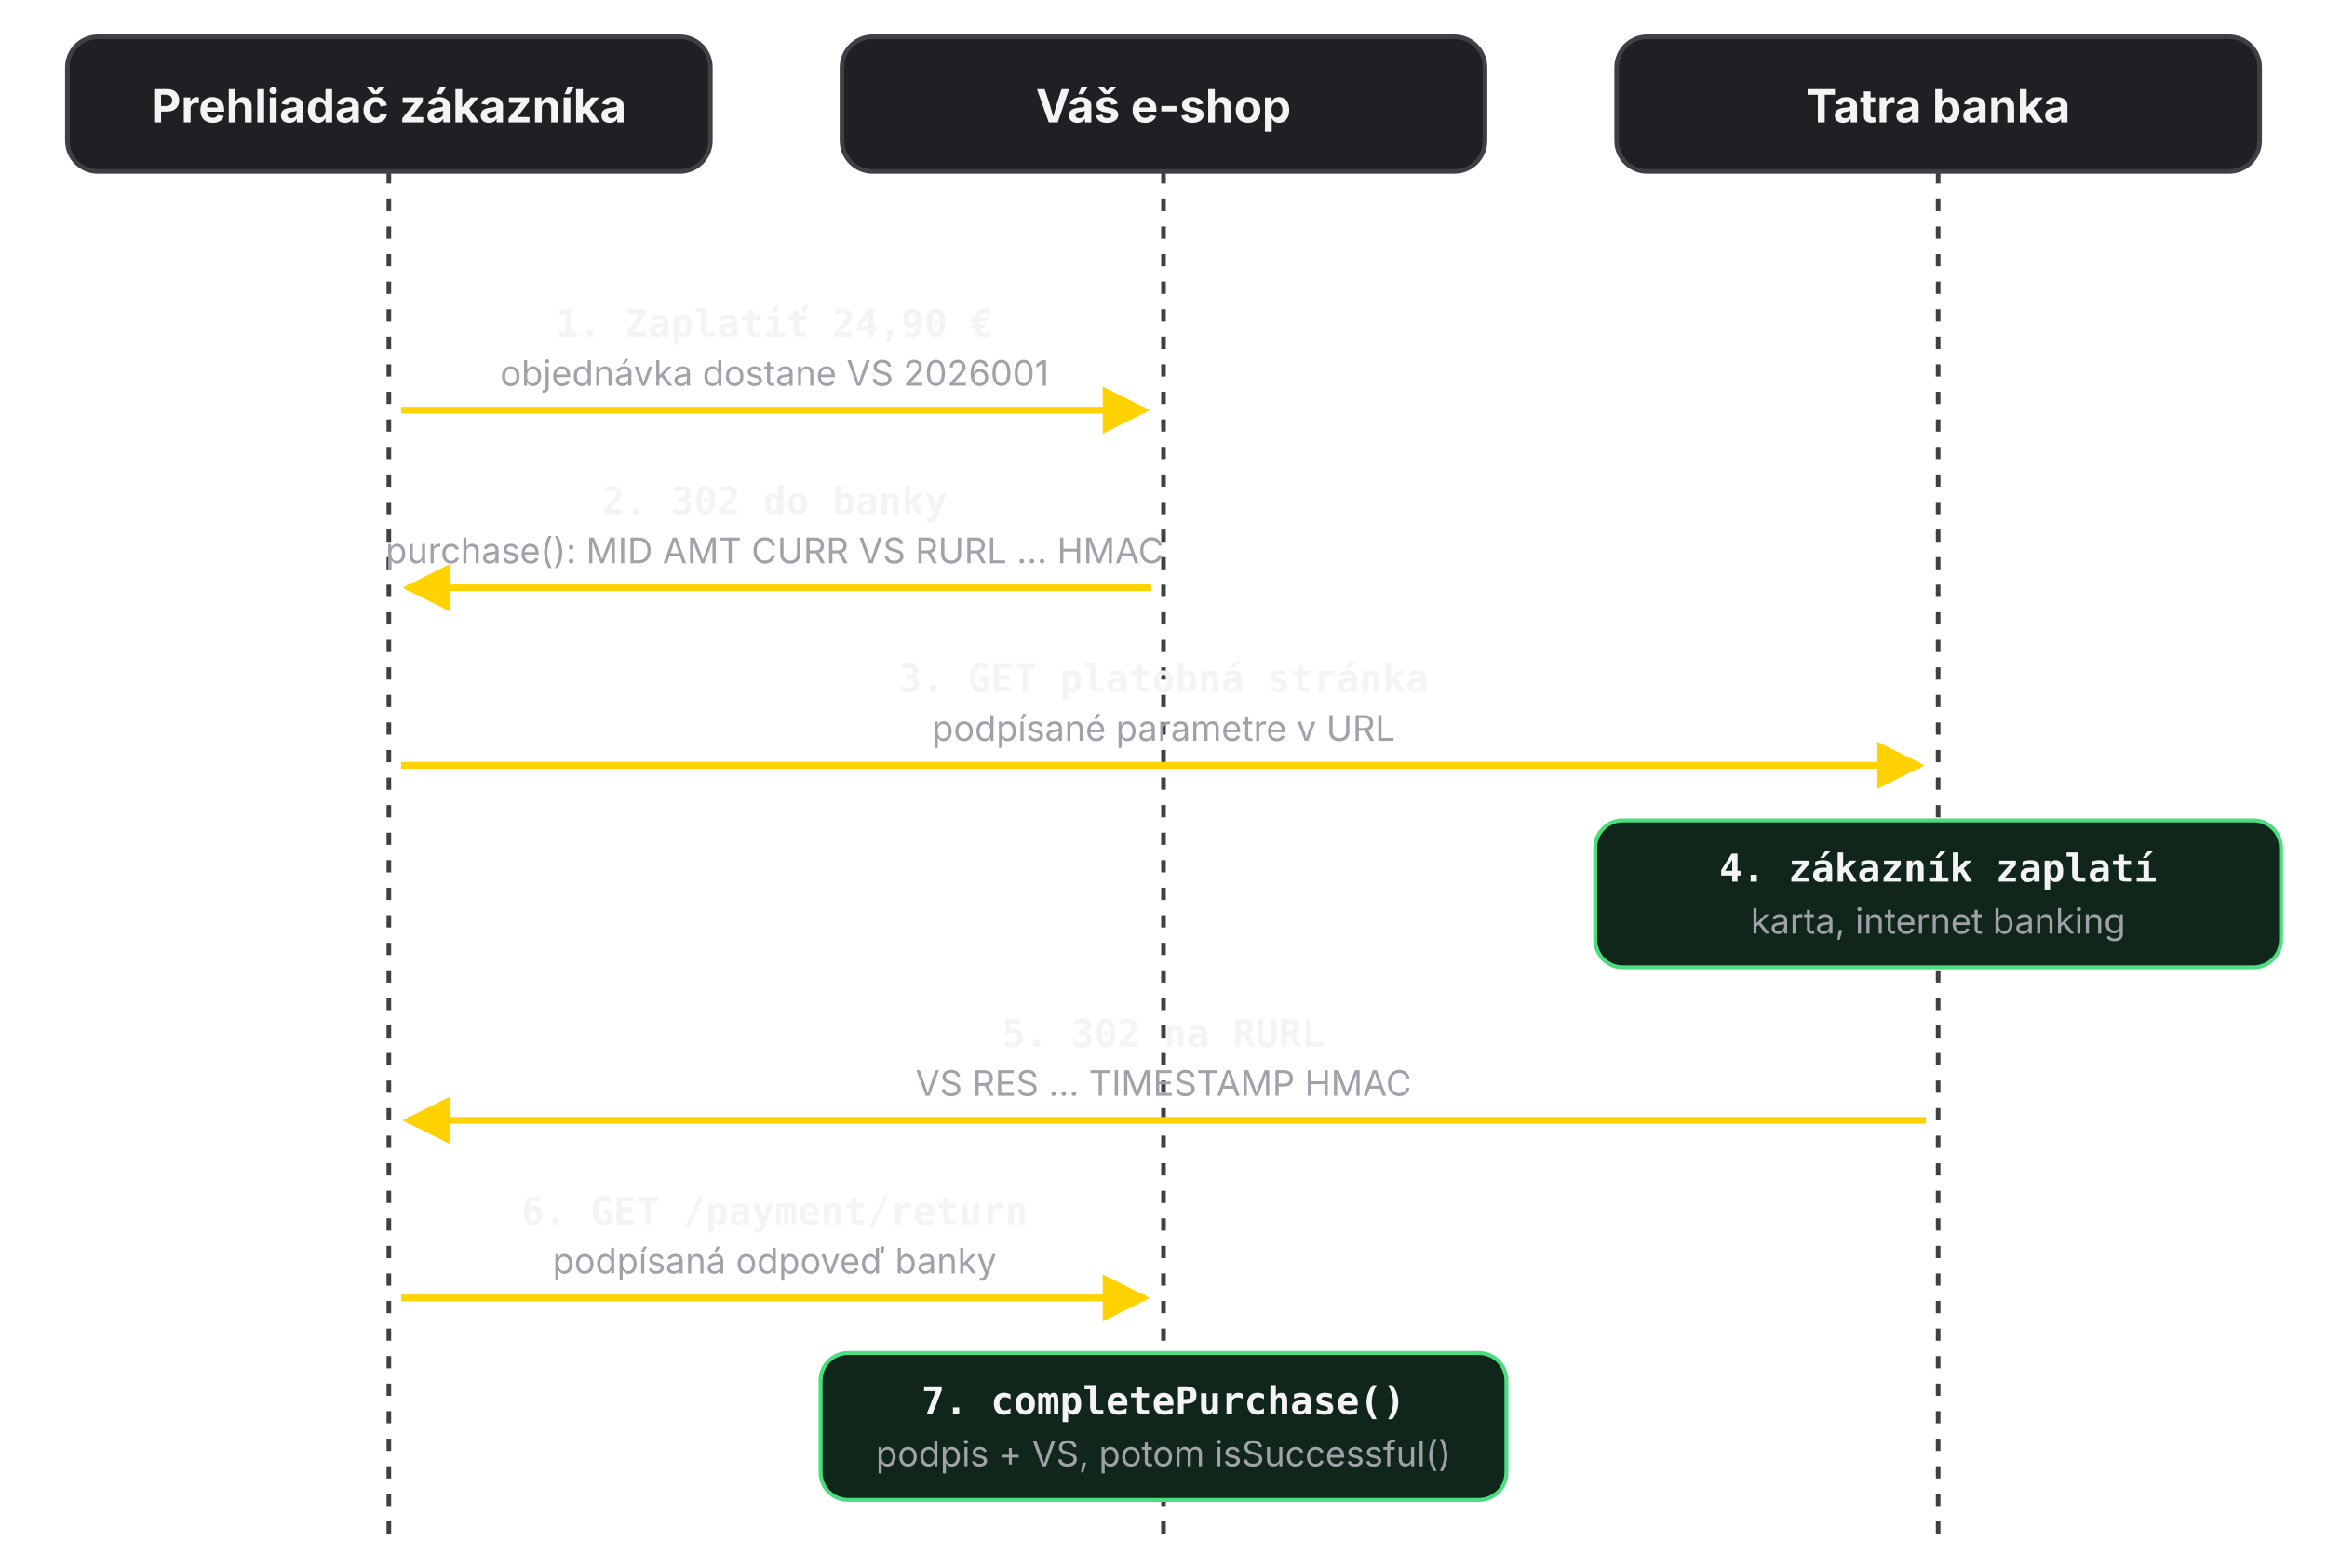
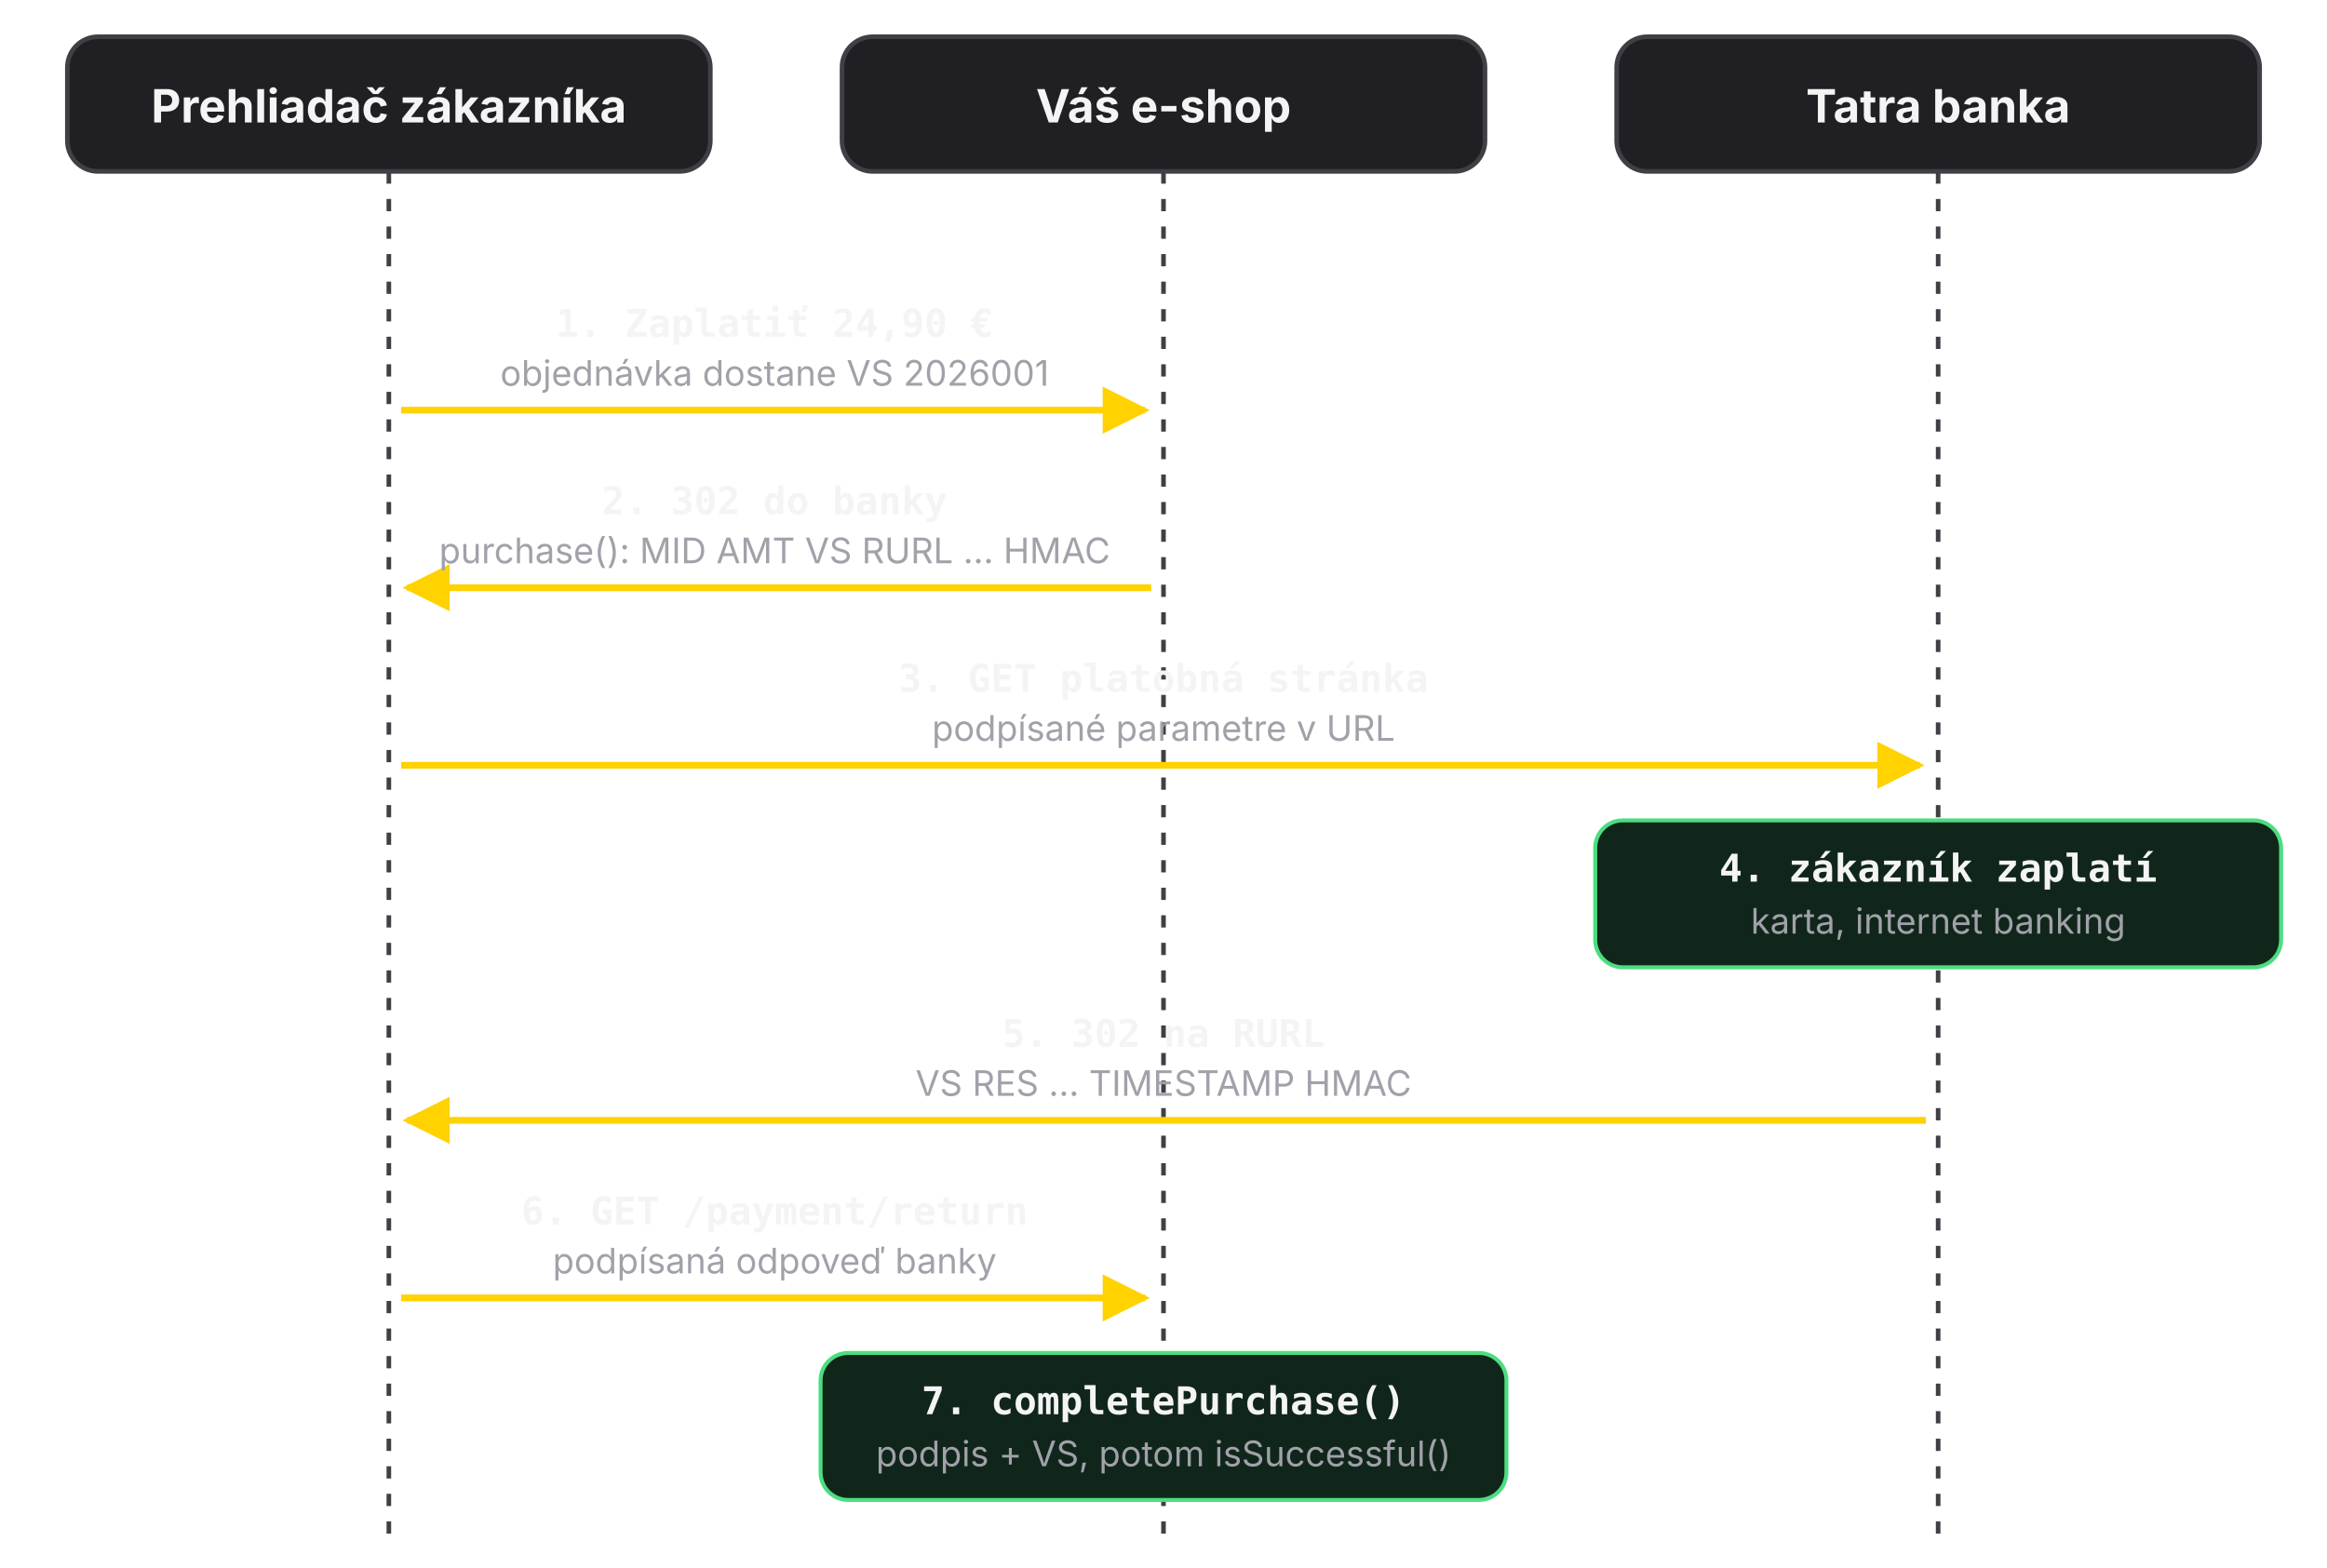
<svg xmlns="http://www.w3.org/2000/svg" viewBox="0 0 760 512" width="760" height="512" role="img" aria-labelledby="t d">
  <defs>
    <marker id="arrow" viewBox="0 0 10 10" refX="9" refY="5" markerWidth="7" markerHeight="7" orient="auto-start-reverse">
      <path d="M0 0L10 5L0 10z" fill="#ffd200" />
    </marker>
  </defs>
  <rect x="22" y="12" width="210" height="44" rx="10" fill="#202024" stroke="#3f3f46" stroke-width="1.5" />
  <text x="127" y="40" font-family="Inter, ui-sans-serif, system-ui, -apple-system, 'Segoe UI', Roboto, sans-serif" font-size="15" font-weight="700" fill="#f4f4f5" text-anchor="middle">Prehliadač zákazníka</text>
  <path d="M127 56V502" stroke="#3f3f46" stroke-width="1.5" stroke-dasharray="4 5" />
  <rect x="275" y="12" width="210" height="44" rx="10" fill="#202024" stroke="#3f3f46" stroke-width="1.5" />
  <text x="380" y="40" font-family="Inter, ui-sans-serif, system-ui, -apple-system, 'Segoe UI', Roboto, sans-serif" font-size="15" font-weight="700" fill="#f4f4f5" text-anchor="middle">Váš e-shop</text>
  <path d="M380 56V502" stroke="#3f3f46" stroke-width="1.5" stroke-dasharray="4 5" />
  <rect x="528" y="12" width="210" height="44" rx="10" fill="#202024" stroke="#3f3f46" stroke-width="1.5" />
  <text x="633" y="40" font-family="Inter, ui-sans-serif, system-ui, -apple-system, 'Segoe UI', Roboto, sans-serif" font-size="15" font-weight="700" fill="#f4f4f5" text-anchor="middle">Tatra banka</text>
  <path d="M633 56V502" stroke="#3f3f46" stroke-width="1.5" stroke-dasharray="4 5" />
  <path d="M131 134H374" stroke="#ffd200" stroke-width="2.2" marker-end="url(#arrow)" />
  <text x="253" y="110" font-family="ui-monospace, SFMono-Regular, Menlo, Consolas, monospace" font-size="12.5" font-weight="700" fill="#f4f4f5" text-anchor="middle">1. Zaplatiť 24,90 €</text>
  <text x="253" y="126" font-family="Inter, ui-sans-serif, system-ui, -apple-system, 'Segoe UI', Roboto, sans-serif" font-size="11.5" fill="#a1a1aa" text-anchor="middle">objednávka dostane VS 2026001</text>
  <path d="M376 192H133" stroke="#ffd200" stroke-width="2.2" marker-end="url(#arrow)" />
  <text x="253" y="168" font-family="ui-monospace, SFMono-Regular, Menlo, Consolas, monospace" font-size="12.5" font-weight="700" fill="#f4f4f5" text-anchor="middle">2. 302 do banky</text>
-   <text x="253" y="184" font-family="Inter, ui-sans-serif, system-ui, -apple-system, 'Segoe UI', Roboto, sans-serif" font-size="11.5" fill="#a1a1aa" text-anchor="middle">purchase(): MID AMT CURR VS RURL … HMAC</text>
+   <text x="253" y="184" font-family="Inter, ui-sans-serif, system-ui, -apple-system, 'Segoe UI', Roboto, sans-serif" font-size="11.5" fill="#a1a1aa" text-anchor="middle">purchase(): MID AMT VS RURL … HMAC</text>
  <path d="M131 250H627" stroke="#ffd200" stroke-width="2.2" marker-end="url(#arrow)" />
  <text x="380" y="226" font-family="ui-monospace, SFMono-Regular, Menlo, Consolas, monospace" font-size="12.5" font-weight="700" fill="#f4f4f5" text-anchor="middle">3. GET platobná stránka</text>
  <text x="380" y="242" font-family="Inter, ui-sans-serif, system-ui, -apple-system, 'Segoe UI', Roboto, sans-serif" font-size="11.5" fill="#a1a1aa" text-anchor="middle">podpísané parametre v URL</text>
  <rect x="521" y="268" width="224" height="48" rx="9" fill="#11261a" stroke="#4ade80" stroke-width="1.3" />
  <text x="633" y="288" font-family="ui-monospace, SFMono-Regular, Menlo, Consolas, monospace" font-size="12.5" font-weight="700" fill="#f4f4f5" text-anchor="middle">4. zákazník zaplatí</text>
  <text x="633" y="305" font-family="Inter, ui-sans-serif, system-ui, -apple-system, 'Segoe UI', Roboto, sans-serif" font-size="11.5" fill="#a1a1aa" text-anchor="middle">karta, internet banking</text>
  <path d="M629 366H133" stroke="#ffd200" stroke-width="2.2" marker-end="url(#arrow)" />
  <text x="380" y="342" font-family="ui-monospace, SFMono-Regular, Menlo, Consolas, monospace" font-size="12.5" font-weight="700" fill="#f4f4f5" text-anchor="middle">5. 302 na RURL</text>
  <text x="380" y="358" font-family="Inter, ui-sans-serif, system-ui, -apple-system, 'Segoe UI', Roboto, sans-serif" font-size="11.5" fill="#a1a1aa" text-anchor="middle">VS RES … TIMESTAMP HMAC</text>
  <path d="M131 424H374" stroke="#ffd200" stroke-width="2.2" marker-end="url(#arrow)" />
  <text x="253" y="400" font-family="ui-monospace, SFMono-Regular, Menlo, Consolas, monospace" font-size="12.5" font-weight="700" fill="#f4f4f5" text-anchor="middle">6. GET /payment/return</text>
  <text x="253" y="416" font-family="Inter, ui-sans-serif, system-ui, -apple-system, 'Segoe UI', Roboto, sans-serif" font-size="11.5" fill="#a1a1aa" text-anchor="middle">podpísaná odpoveď banky</text>
  <rect x="268" y="442" width="224" height="48" rx="9" fill="#11261a" stroke="#4ade80" stroke-width="1.3" />
  <text x="380" y="462" font-family="ui-monospace, SFMono-Regular, Menlo, Consolas, monospace" font-size="12.5" font-weight="700" fill="#f4f4f5" text-anchor="middle">7. completePurchase()</text>
  <text x="380" y="479" font-family="Inter, ui-sans-serif, system-ui, -apple-system, 'Segoe UI', Roboto, sans-serif" font-size="11.5" fill="#a1a1aa" text-anchor="middle">podpis + VS, potom isSuccessful()</text>
</svg>
